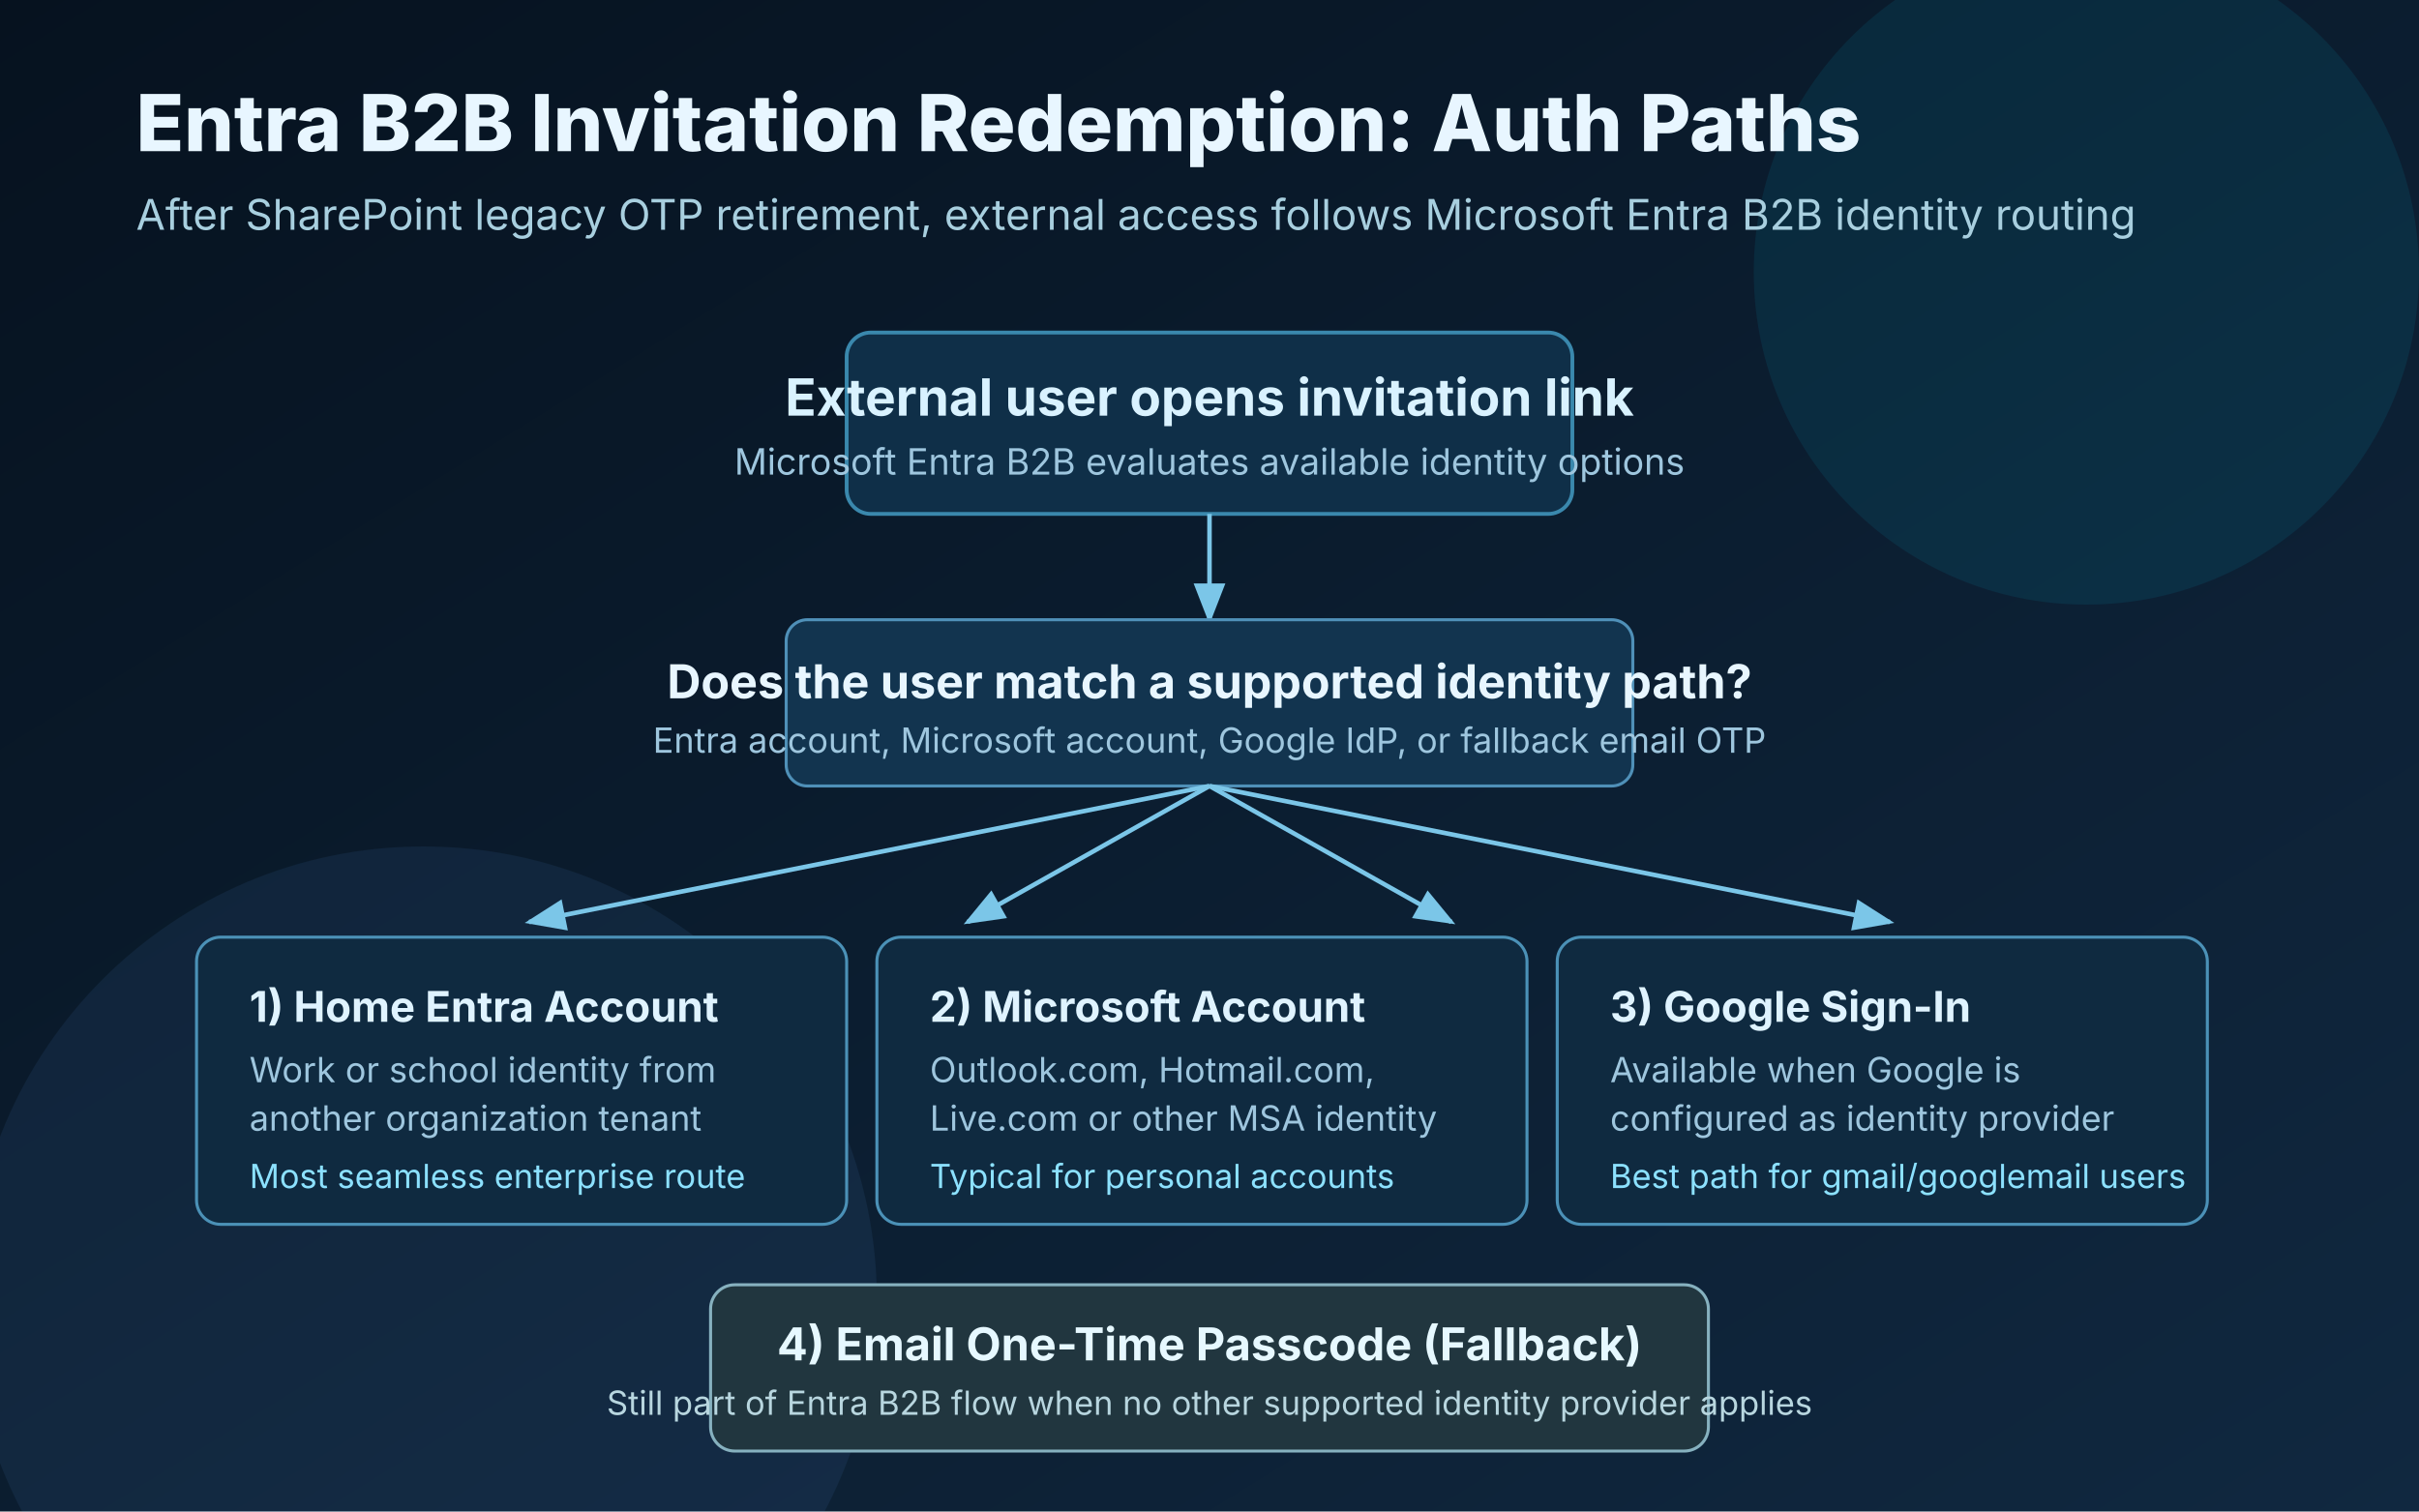
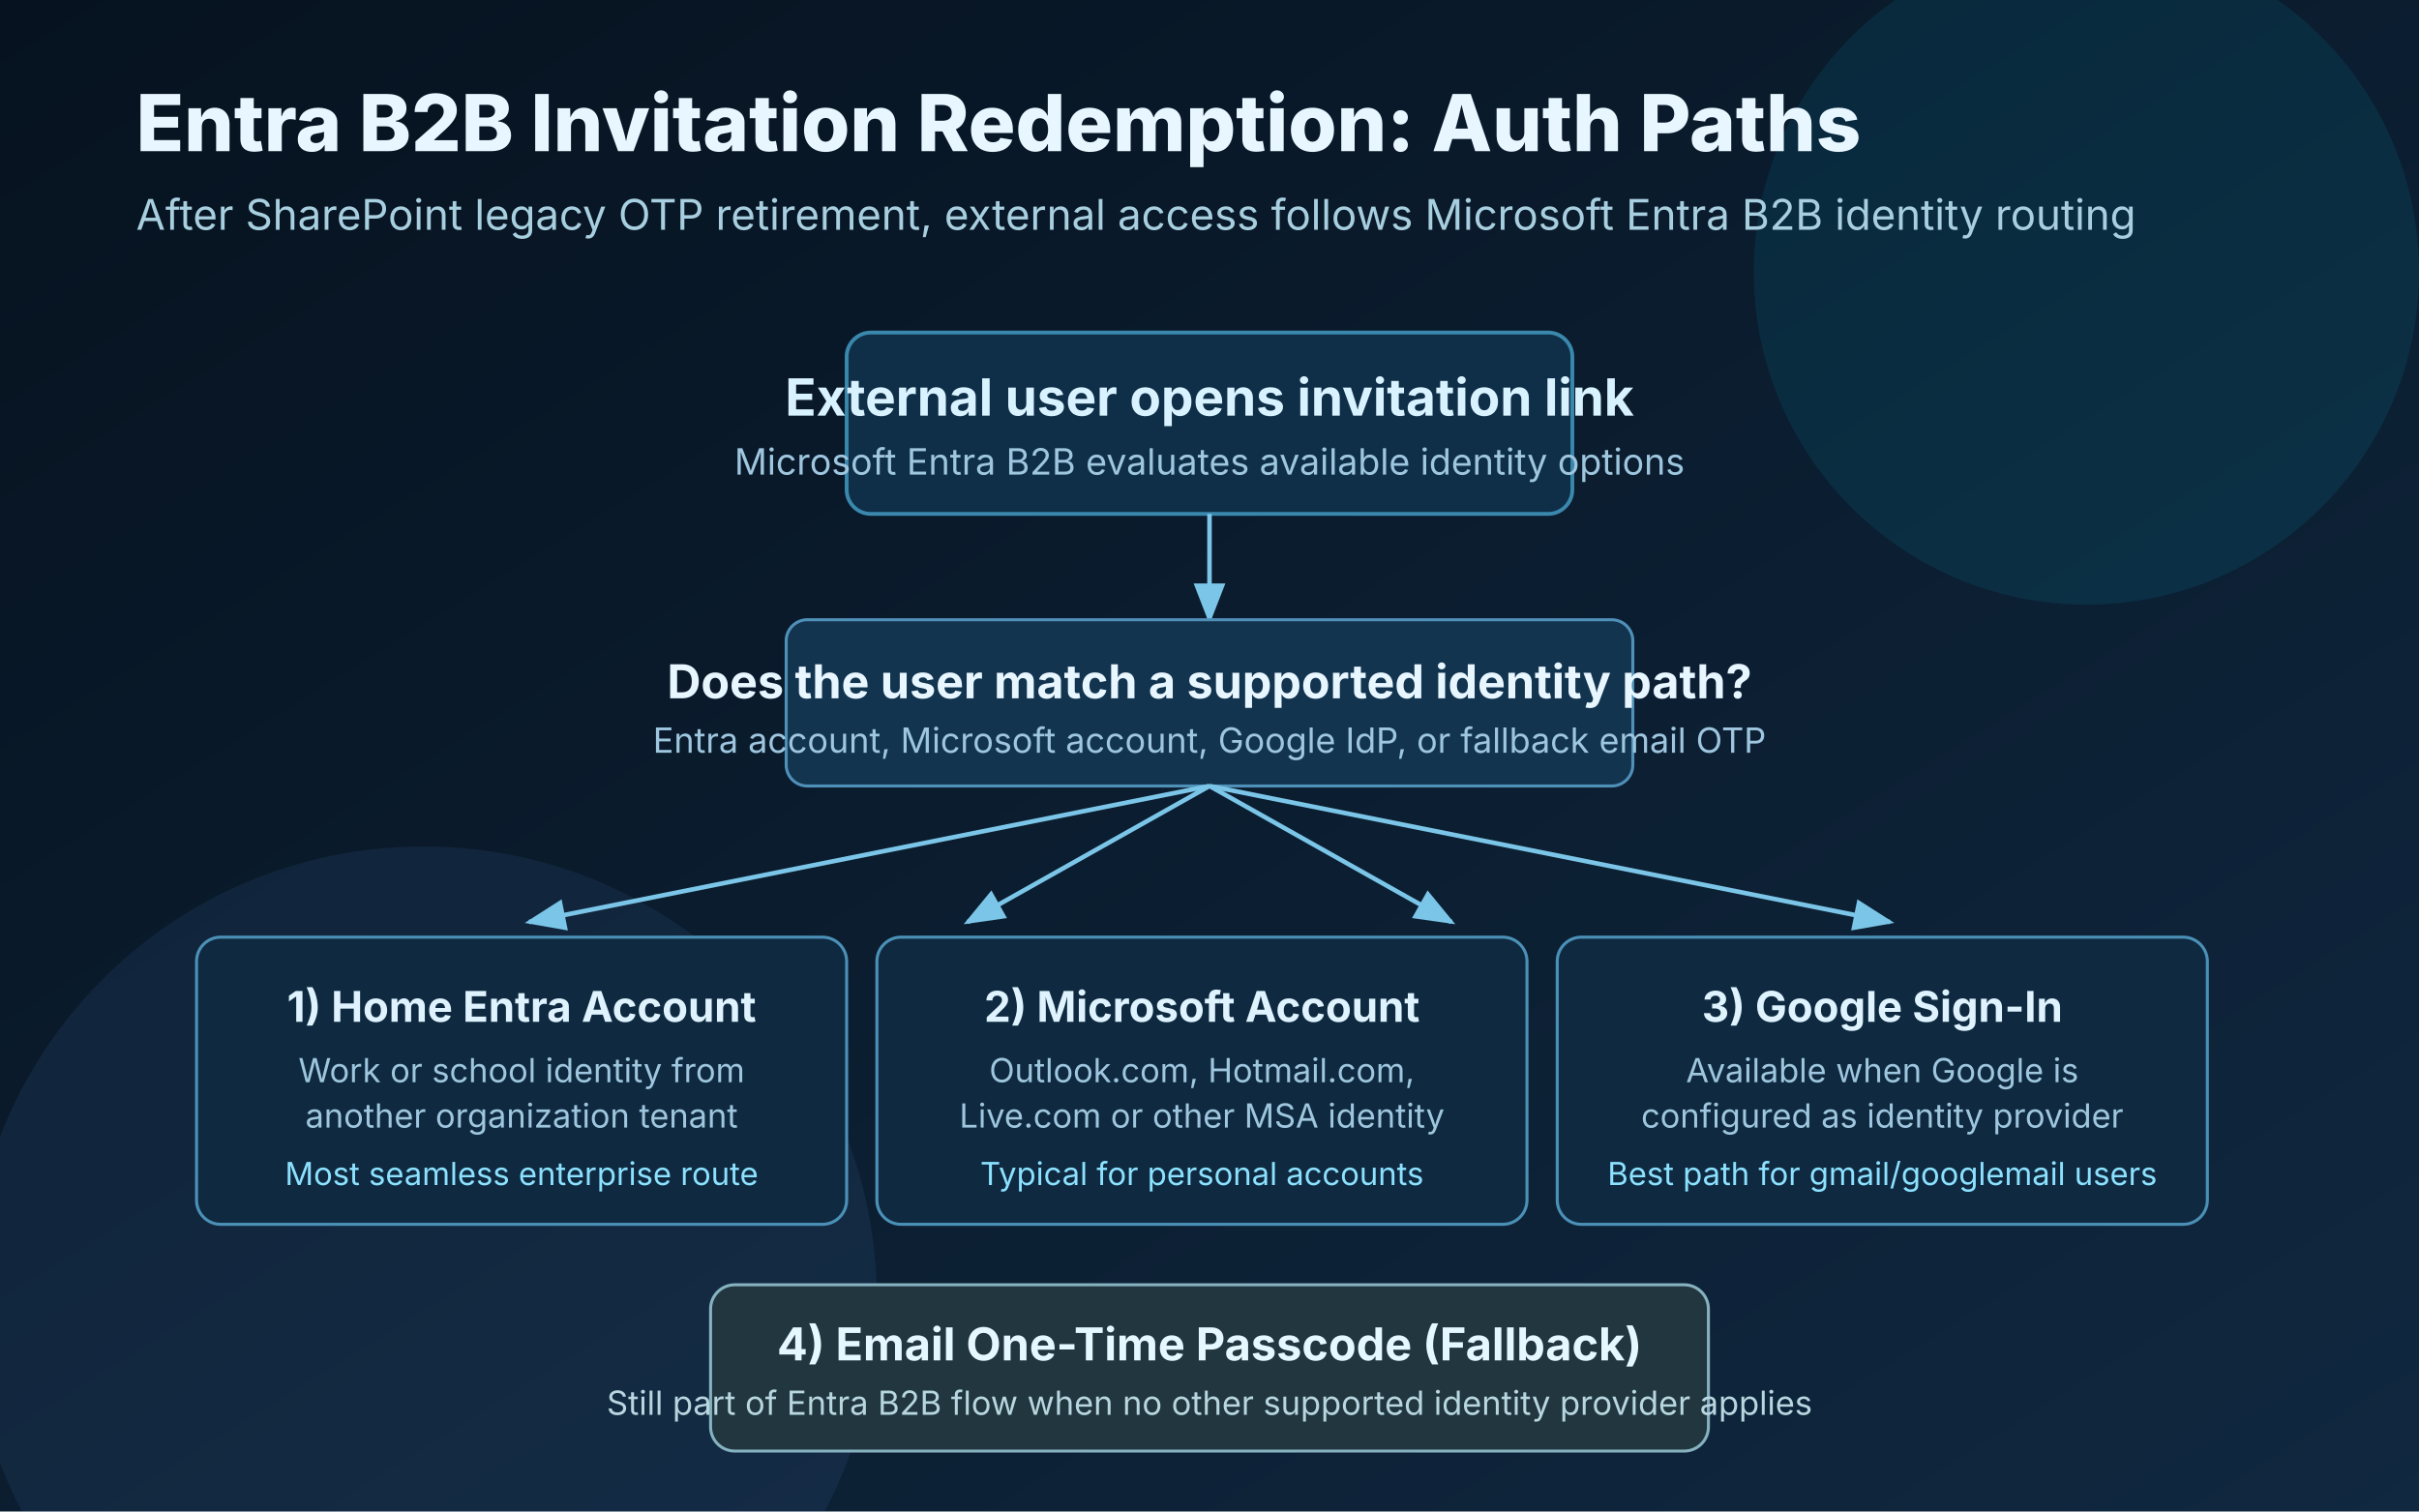
<svg xmlns="http://www.w3.org/2000/svg" width="1600" height="1000" viewBox="0 0 1600 1000" role="img" aria-labelledby="title desc">
  <defs>
    <linearGradient id="bg" x1="0" y1="0" x2="1" y2="1">
      <stop offset="0%" stop-color="#06121f" />
      <stop offset="100%" stop-color="#102840" />
    </linearGradient>
    <linearGradient id="primary" x1="0" y1="0" x2="1" y2="0">
      <stop offset="0%" stop-color="#00b4d8" />
      <stop offset="100%" stop-color="#60a5fa" />
    </linearGradient>
    <marker id="arrow" markerWidth="9" markerHeight="7" refX="8" refY="3.5" orient="auto">
      <polygon points="0 0,9 3.5,0 7" fill="#7bc6e8" />
    </marker>
  </defs>
  <rect width="1600" height="1000" fill="url(#bg)" />
  <circle cx="1380" cy="180" r="220" fill="#00b4d8" opacity="0.10" />
  <circle cx="280" cy="860" r="300" fill="#60a5fa" opacity="0.08" />
  <text x="90" y="100" fill="#e8f6ff" font-family="Inter,Segoe UI,Arial,sans-serif" font-size="52" font-weight="800">
    Entra B2B Invitation Redemption: Auth Paths
  </text>
  <text x="90" y="152" fill="#a8cfdf" font-family="Inter,Segoe UI,Arial,sans-serif" font-size="28">
    After SharePoint legacy OTP retirement, external access follows Microsoft Entra B2B identity routing
  </text>
  <g font-family="Inter,Segoe UI,Arial,sans-serif">
    <rect x="560" y="220" width="480" height="120" rx="16" fill="#0f2f48" stroke="#3a88ad" stroke-width="2.5" />
    <text x="800" y="275" text-anchor="middle" fill="#d9f2ff" font-size="34" font-weight="700">External user opens invitation link</text>
    <text x="800" y="314" text-anchor="middle" fill="#9ec6de" font-size="24">Microsoft Entra B2B evaluates available identity options</text>
    <line x1="800" y1="340" x2="800" y2="410" stroke="#7bc6e8" stroke-width="3" marker-end="url(#arrow)" />
    <rect x="520" y="410" width="560" height="110" rx="14" fill="#12344f" stroke="#4f90b8" stroke-width="2" />
    <text x="800" y="462" text-anchor="middle" fill="#e8f6ff" font-size="31" font-weight="700">Does the user match a supported identity path?</text>
    <text x="800" y="498" text-anchor="middle" fill="#9ec6de" font-size="23">Entra account, Microsoft account, Google IdP, or fallback email OTP</text>
    <line x1="800" y1="520" x2="350" y2="610" stroke="#7bc6e8" stroke-width="3" marker-end="url(#arrow)" />
    <line x1="800" y1="520" x2="640" y2="610" stroke="#7bc6e8" stroke-width="3" marker-end="url(#arrow)" />
    <line x1="800" y1="520" x2="960" y2="610" stroke="#7bc6e8" stroke-width="3" marker-end="url(#arrow)" />
    <line x1="800" y1="520" x2="1250" y2="610" stroke="#7bc6e8" stroke-width="3" marker-end="url(#arrow)" />
    <rect x="130" y="620" width="430" height="190" rx="16" fill="#0f2a40" stroke="#4b91b7" stroke-width="2" />
-     <text x="165" y="676" fill="#dff3ff" font-size="28" font-weight="700">1) Home Entra Account</text>
-     <text x="165" y="716" fill="#9ec6de" font-size="23">Work or school identity from</text>
-     <text x="165" y="748" fill="#9ec6de" font-size="23">another organization tenant</text>
-     <text x="165" y="786" fill="#8ce1ff" font-size="22">Most seamless enterprise route</text>
+     <text x="345" y="676" text-anchor="middle" fill="#dff3ff" font-size="28" font-weight="700">1) Home Entra Account</text>
+     <text x="345" y="716" text-anchor="middle" fill="#9ec6de" font-size="22">Work or school identity from</text>
+     <text x="345" y="746" text-anchor="middle" fill="#9ec6de" font-size="22">another organization tenant</text>
+     <text x="345" y="784" text-anchor="middle" fill="#8ce1ff" font-size="21">Most seamless enterprise route</text>
    <rect x="580" y="620" width="430" height="190" rx="16" fill="#0f2a40" stroke="#4b91b7" stroke-width="2" />
-     <text x="615" y="676" fill="#dff3ff" font-size="28" font-weight="700">2) Microsoft Account</text>
-     <text x="615" y="716" fill="#9ec6de" font-size="23">Outlook.com, Hotmail.com,</text>
-     <text x="615" y="748" fill="#9ec6de" font-size="23">Live.com or other MSA identity</text>
-     <text x="615" y="786" fill="#8ce1ff" font-size="22">Typical for personal accounts</text>
+     <text x="795" y="676" text-anchor="middle" fill="#dff3ff" font-size="28" font-weight="700">2) Microsoft Account</text>
+     <text x="795" y="716" text-anchor="middle" fill="#9ec6de" font-size="22">Outlook.com, Hotmail.com,</text>
+     <text x="795" y="746" text-anchor="middle" fill="#9ec6de" font-size="22">Live.com or other MSA identity</text>
+     <text x="795" y="784" text-anchor="middle" fill="#8ce1ff" font-size="21">Typical for personal accounts</text>
    <rect x="1030" y="620" width="430" height="190" rx="16" fill="#0f2a40" stroke="#4b91b7" stroke-width="2" />
-     <text x="1065" y="676" fill="#dff3ff" font-size="28" font-weight="700">3) Google Sign-In</text>
-     <text x="1065" y="716" fill="#9ec6de" font-size="23">Available when Google is</text>
-     <text x="1065" y="748" fill="#9ec6de" font-size="23">configured as identity provider</text>
-     <text x="1065" y="786" fill="#8ce1ff" font-size="22">Best path for gmail/googlemail users</text>
+     <text x="1245" y="676" text-anchor="middle" fill="#dff3ff" font-size="28" font-weight="700">3) Google Sign-In</text>
+     <text x="1245" y="716" text-anchor="middle" fill="#9ec6de" font-size="22">Available when Google is</text>
+     <text x="1245" y="746" text-anchor="middle" fill="#9ec6de" font-size="22">configured as identity provider</text>
+     <text x="1245" y="784" text-anchor="middle" fill="#8ce1ff" font-size="21">Best path for gmail/googlemail users</text>
    <rect x="470" y="850" width="660" height="110" rx="16" fill="#21363f" stroke="#86b1bf" stroke-width="2" />
    <text x="800" y="900" text-anchor="middle" fill="#e6f8ff" font-size="30" font-weight="700">4) Email One-Time Passcode (Fallback)</text>
    <text x="800" y="936" text-anchor="middle" fill="#b8d6df" font-size="22">Still part of Entra B2B flow when no other supported identity provider applies</text>
  </g>
</svg>
